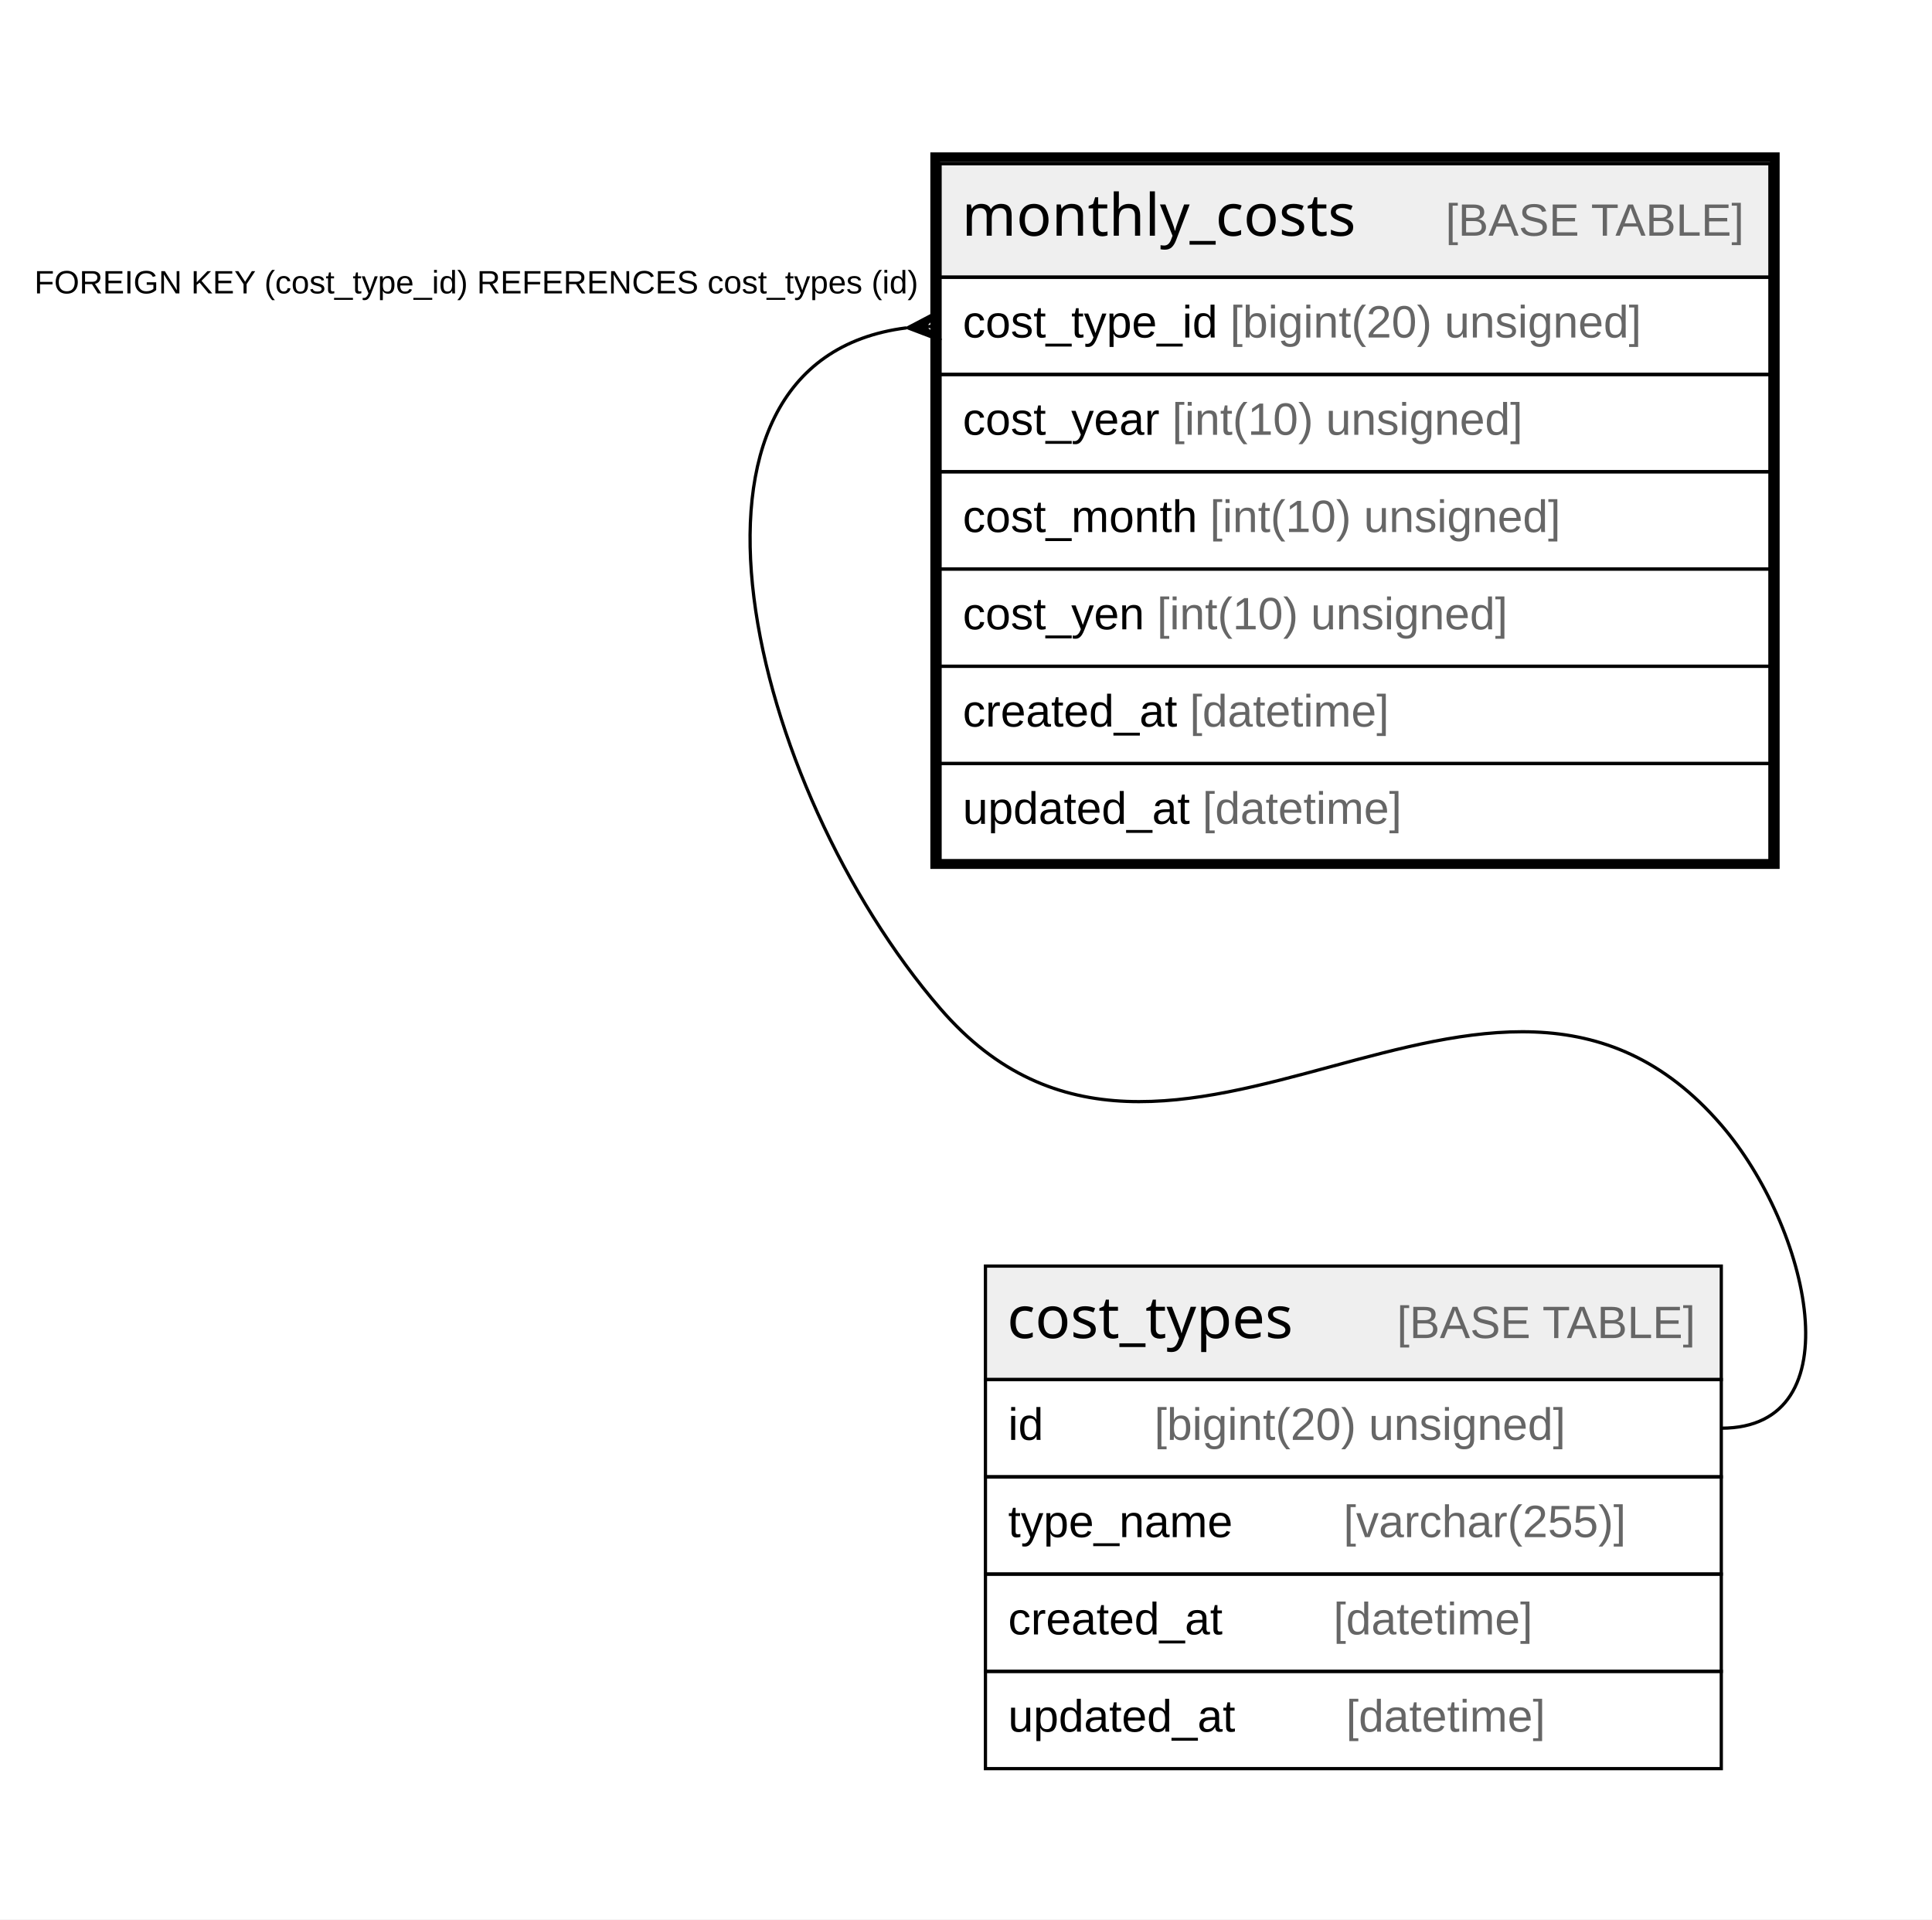
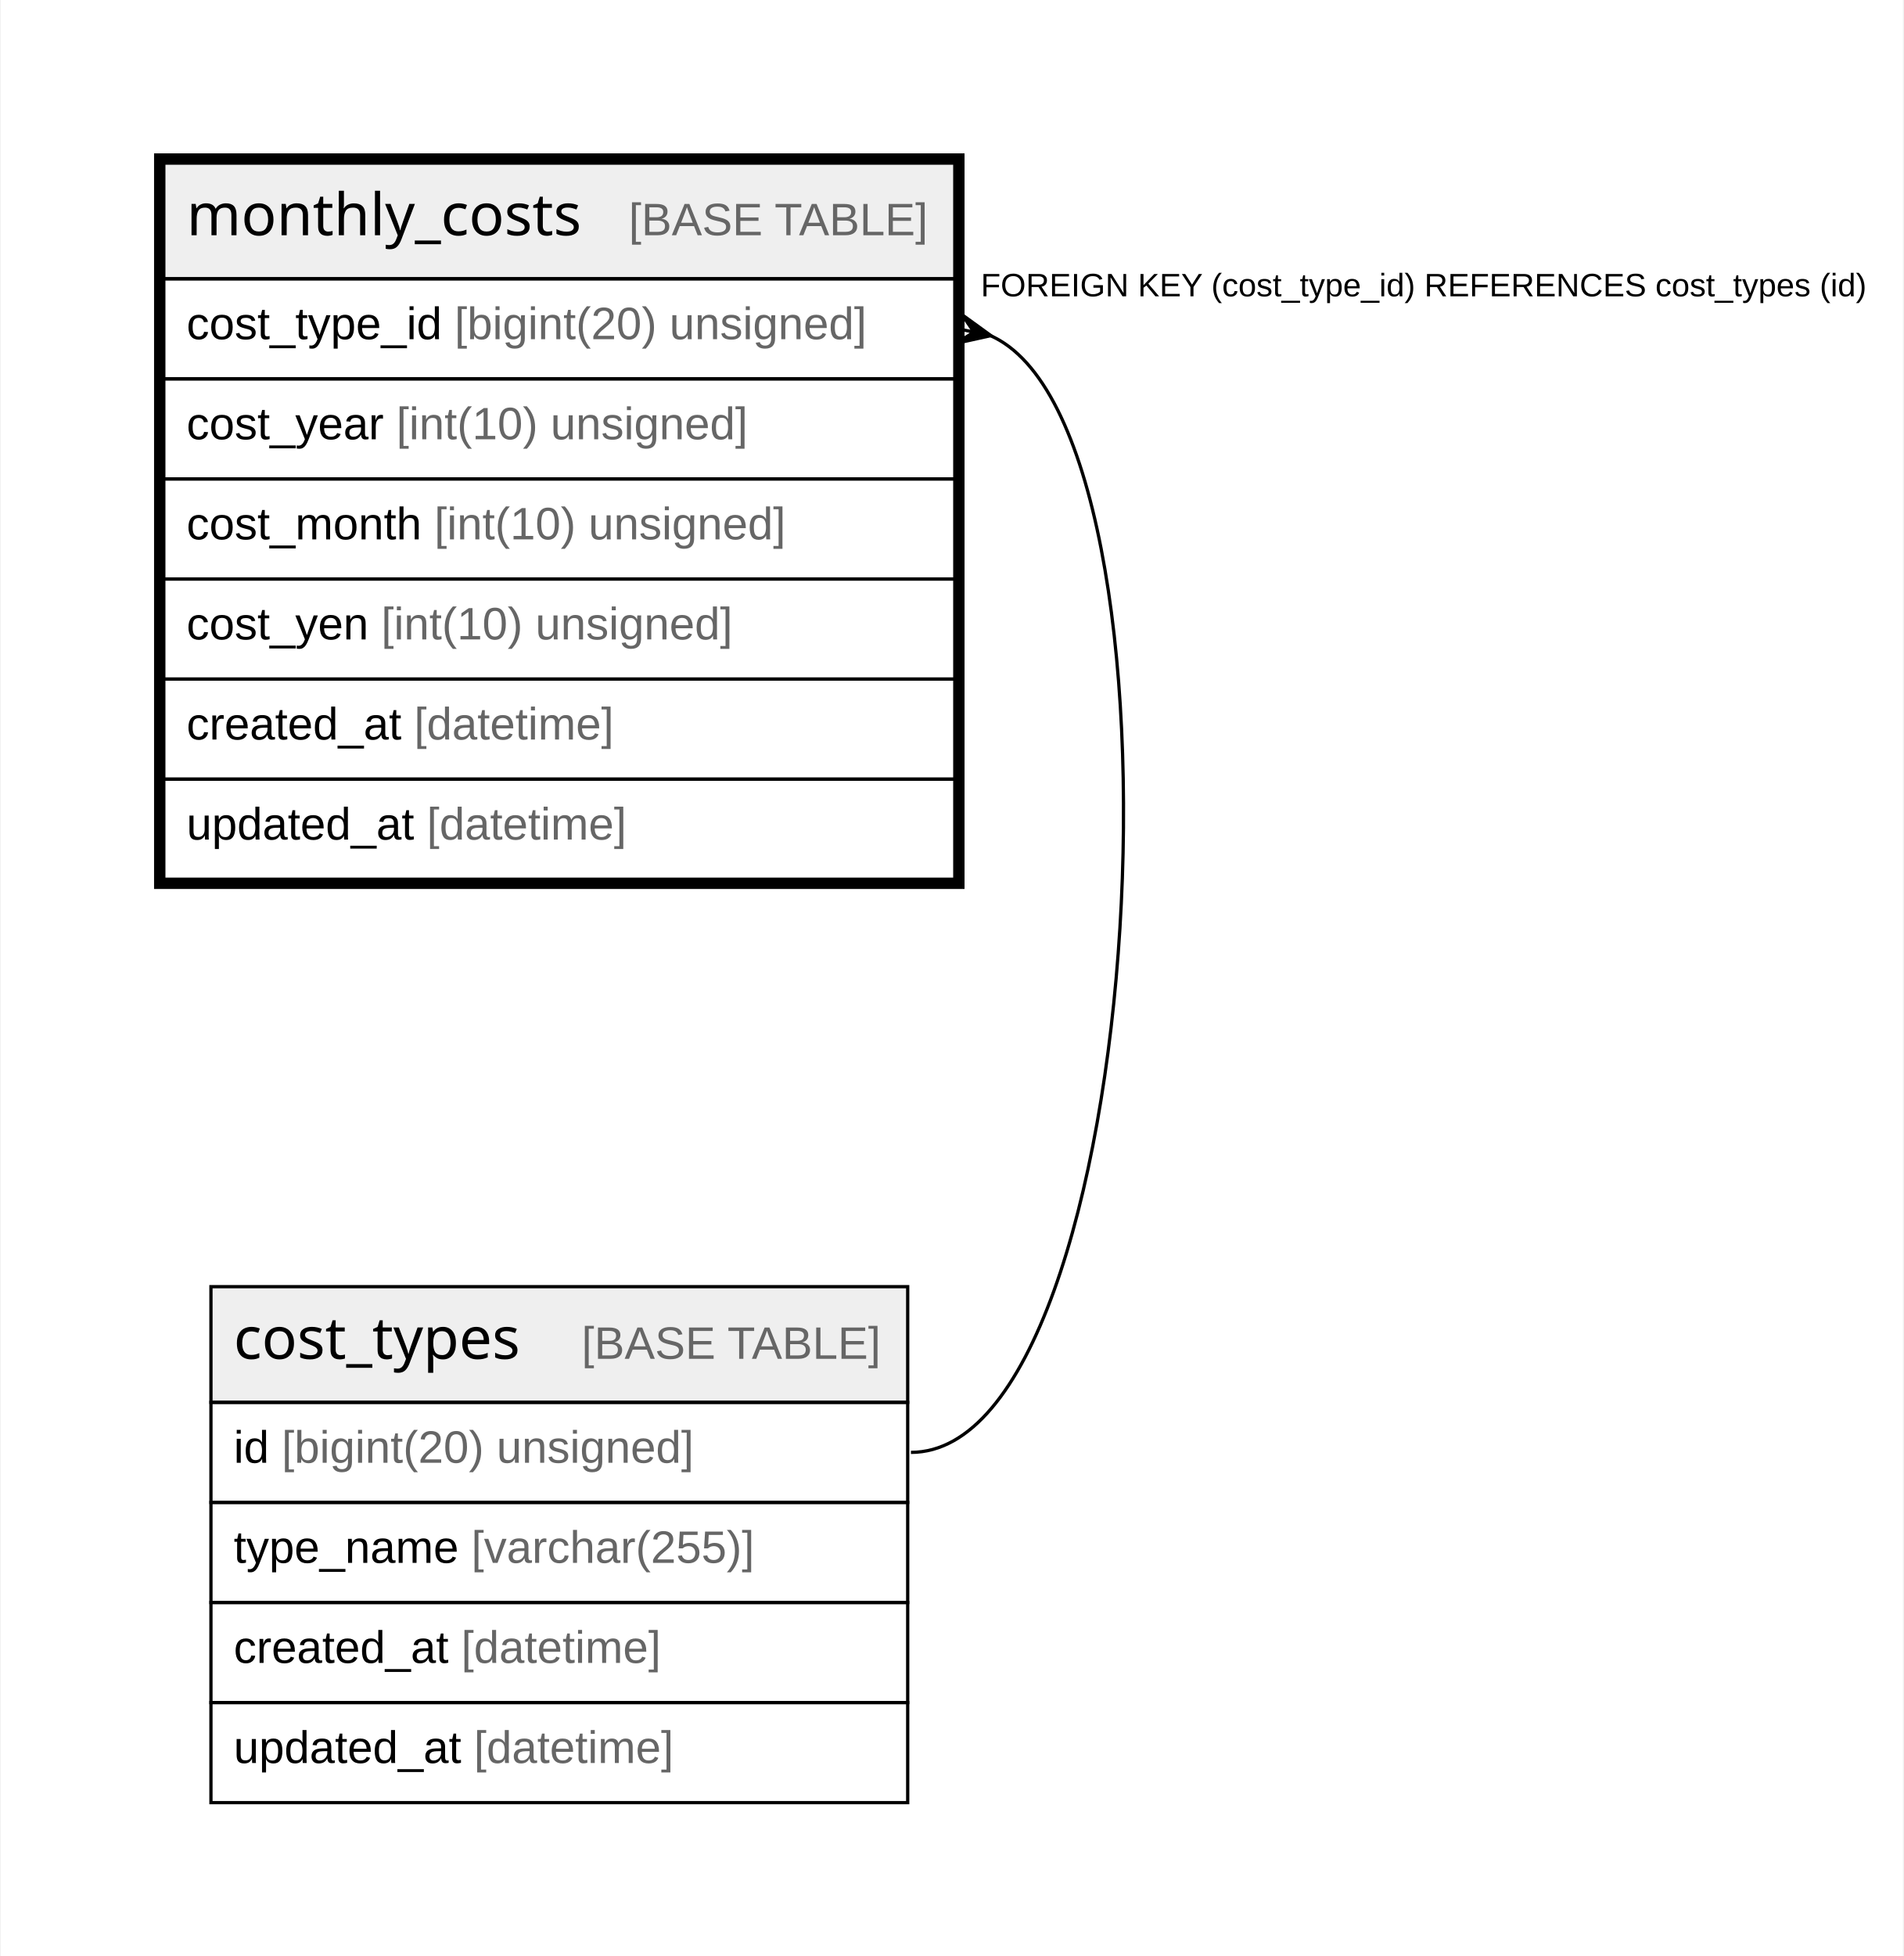
- <svg xmlns="http://www.w3.org/2000/svg" width="596pt" height="592pt" viewBox="0.00 0.00 596.00 592.00">
-   <g id="graph0" class="graph" transform="scale(1 1) rotate(0) translate(4 588)">
-     <polygon fill="#ffffff" stroke="transparent" points="-4,4 -4,-588 592,-588 592,4 -4,4" />
+ <svg xmlns="http://www.w3.org/2000/svg" width="586pt" height="602pt" viewBox="0.00 0.00 585.55 602.00">
+   <g id="graph0" class="graph" transform="scale(1 1) rotate(0) translate(4 598)">
+     <polygon fill="white" stroke="none" points="-4,4 -4,-598 581.55,-598 581.55,4 -4,4" />
    <g id="node1" class="node">
-       <polygon fill="#efefef" stroke="transparent" points="286,-502.5 286,-537.5 542,-537.5 542,-502.5 286,-502.5" />
-       <polygon fill="none" stroke="#000000" points="286,-502.5 286,-537.5 542,-537.5 542,-502.5 286,-502.5" />
-       <text text-anchor="start" x="292.705" y="-515.3" font-family="Arial Bold" font-size="18.00" fill="#000000">monthly_costs</text>
-       <text text-anchor="start" x="407.727" y="-515.3" font-family="Arial" font-size="14.00" fill="#000000">    </text>
-       <text text-anchor="start" x="441.932" y="-515.3" font-family="Arial" font-size="14.00" fill="#666666">[BASE TABLE]</text>
-       <polygon fill="none" stroke="#000000" points="286,-472.5 286,-502.5 542,-502.5 542,-472.5 286,-472.5" />
-       <text text-anchor="start" x="293" y="-483.9" font-family="Arial" font-size="14.00" fill="#000000">cost_type_id </text>
-       <text text-anchor="start" x="375.474" y="-483.9" font-family="Arial" font-size="14.00" fill="#666666">[bigint(20) unsigned]</text>
-       <polygon fill="none" stroke="#000000" points="286,-442.5 286,-472.5 542,-472.5 542,-442.5 286,-442.5" />
-       <text text-anchor="start" x="293" y="-453.9" font-family="Arial" font-size="14.00" fill="#000000">cost_year </text>
-       <text text-anchor="start" x="357.572" y="-453.9" font-family="Arial" font-size="14.00" fill="#666666">[int(10) unsigned]</text>
-       <polygon fill="none" stroke="#000000" points="286,-412.5 286,-442.5 542,-442.5 542,-412.5 286,-412.5" />
-       <text text-anchor="start" x="293" y="-423.9" font-family="Arial" font-size="14.00" fill="#000000">cost_month </text>
-       <text text-anchor="start" x="369.245" y="-423.9" font-family="Arial" font-size="14.00" fill="#666666">[int(10) unsigned]</text>
-       <polygon fill="none" stroke="#000000" points="286,-382.5 286,-412.5 542,-412.5 542,-382.5 286,-382.5" />
-       <text text-anchor="start" x="293" y="-393.9" font-family="Arial" font-size="14.00" fill="#000000">cost_yen </text>
-       <text text-anchor="start" x="352.912" y="-393.9" font-family="Arial" font-size="14.00" fill="#666666">[int(10) unsigned]</text>
-       <polygon fill="none" stroke="#000000" points="286,-352.5 286,-382.5 542,-382.5 542,-352.5 286,-352.5" />
-       <text text-anchor="start" x="293" y="-363.9" font-family="Arial" font-size="14.00" fill="#000000">created_at </text>
-       <text text-anchor="start" x="363.028" y="-363.9" font-family="Arial" font-size="14.00" fill="#666666">[datetime]</text>
-       <polygon fill="none" stroke="#000000" points="286,-322.5 286,-352.5 542,-352.5 542,-322.5 286,-322.5" />
-       <text text-anchor="start" x="293" y="-333.9" font-family="Arial" font-size="14.00" fill="#000000">updated_at </text>
-       <text text-anchor="start" x="366.933" y="-333.9" font-family="Arial" font-size="14.00" fill="#666666">[datetime]</text>
-       <polygon fill="none" stroke="#000000" stroke-width="3" points="284.5,-321.5 284.5,-539.5 543.5,-539.5 543.5,-321.5 284.5,-321.5" />
+       <polygon fill="#efefef" stroke="none" points="46.2,-512.2 46.2,-547.8 289.69,-547.8 289.69,-512.2 46.2,-512.2" />
+       <polygon fill="none" stroke="black" points="46.2,-512.2 46.2,-547.8 289.69,-547.8 289.69,-512.2 46.2,-512.2" />
+       <text text-anchor="start" x="53.2" y="-525.6" font-family="Arial Bold" font-size="18.00">monthly_costs</text>
+       <text text-anchor="start" x="158.2" y="-525.6" font-family="Arial" font-size="14.00">    </text>
+       <text text-anchor="start" x="189.32" y="-525.6" font-family="Arial" font-size="14.00" fill="#666666">[BASE TABLE]</text>
+       <polygon fill="none" stroke="black" points="46.2,-481.4 46.2,-512.2 289.69,-512.2 289.69,-481.4 46.2,-481.4" />
+       <text text-anchor="start" x="53.2" y="-493.6" font-family="Arial" font-size="14.00">cost_type_id </text>
+       <text text-anchor="start" x="135.7" y="-493.6" font-family="Arial" font-size="14.00" fill="#666666">[bigint(20) unsigned]</text>
+       <polygon fill="none" stroke="black" points="46.2,-450.6 46.2,-481.4 289.69,-481.4 289.69,-450.6 46.2,-450.6" />
+       <text text-anchor="start" x="53.2" y="-462.8" font-family="Arial" font-size="14.00">cost_year </text>
+       <text text-anchor="start" x="117.79" y="-462.8" font-family="Arial" font-size="14.00" fill="#666666">[int(10) unsigned]</text>
+       <polygon fill="none" stroke="black" points="46.2,-419.8 46.2,-450.6 289.69,-450.6 289.69,-419.8 46.2,-419.8" />
+       <text text-anchor="start" x="53.2" y="-432" font-family="Arial" font-size="14.00">cost_month </text>
+       <text text-anchor="start" x="129.46" y="-432" font-family="Arial" font-size="14.00" fill="#666666">[int(10) unsigned]</text>
+       <polygon fill="none" stroke="black" points="46.2,-389 46.2,-419.8 289.69,-419.8 289.69,-389 46.2,-389" />
+       <text text-anchor="start" x="53.2" y="-401.2" font-family="Arial" font-size="14.00">cost_yen </text>
+       <text text-anchor="start" x="113.12" y="-401.2" font-family="Arial" font-size="14.00" fill="#666666">[int(10) unsigned]</text>
+       <polygon fill="none" stroke="black" points="46.2,-358.2 46.2,-389 289.69,-389 289.69,-358.2 46.2,-358.2" />
+       <text text-anchor="start" x="53.2" y="-370.4" font-family="Arial" font-size="14.00">created_at </text>
+       <text text-anchor="start" x="123.25" y="-370.4" font-family="Arial" font-size="14.00" fill="#666666">[datetime]</text>
+       <polygon fill="none" stroke="black" points="46.2,-327.4 46.2,-358.2 289.69,-358.2 289.69,-327.4 46.2,-327.4" />
+       <text text-anchor="start" x="53.2" y="-339.6" font-family="Arial" font-size="14.00">updated_at </text>
+       <text text-anchor="start" x="127.16" y="-339.6" font-family="Arial" font-size="14.00" fill="#666666">[datetime]</text>
+       <polygon fill="none" stroke="black" stroke-width="3" points="44.7,-325.9 44.7,-549.3 291.19,-549.3 291.19,-325.9 44.7,-325.9" />
    </g>
    <g id="node2" class="node">
-       <polygon fill="#efefef" stroke="transparent" points="300,-162.5 300,-197.5 527,-197.5 527,-162.5 300,-162.5" />
-       <polygon fill="none" stroke="#000000" points="300,-162.5 300,-197.5 527,-197.5 527,-162.5 300,-162.5" />
-       <text text-anchor="start" x="306.701" y="-175.3" font-family="Arial Bold" font-size="18.00" fill="#000000">cost_types</text>
-       <text text-anchor="start" x="392.731" y="-175.3" font-family="Arial" font-size="14.00" fill="#000000">    </text>
-       <text text-anchor="start" x="426.935" y="-175.3" font-family="Arial" font-size="14.00" fill="#666666">[BASE TABLE]</text>
-       <polygon fill="none" stroke="#000000" points="300,-132.5 300,-162.5 527,-162.5 527,-132.5 300,-132.5" />
-       <text text-anchor="start" x="307" y="-143.9" font-family="Arial" font-size="14.00" fill="#000000">id    </text>
-       <text text-anchor="start" x="352.094" y="-143.9" font-family="Arial" font-size="14.00" fill="#666666">[bigint(20) unsigned]</text>
-       <polygon fill="none" stroke="#000000" points="300,-102.5 300,-132.5 527,-132.5 527,-102.5 300,-102.5" />
-       <text text-anchor="start" x="307" y="-113.9" font-family="Arial" font-size="14.00" fill="#000000">type_name    </text>
-       <text text-anchor="start" x="410.452" y="-113.9" font-family="Arial" font-size="14.00" fill="#666666">[varchar(255)]</text>
-       <polygon fill="none" stroke="#000000" points="300,-72.5 300,-102.5 527,-102.5 527,-72.5 300,-72.5" />
-       <text text-anchor="start" x="307" y="-83.9" font-family="Arial" font-size="14.00" fill="#000000">created_at    </text>
-       <text text-anchor="start" x="407.342" y="-83.9" font-family="Arial" font-size="14.00" fill="#666666">[datetime]</text>
-       <polygon fill="none" stroke="#000000" points="300,-42.5 300,-72.5 527,-72.5 527,-42.5 300,-42.5" />
-       <text text-anchor="start" x="307" y="-53.9" font-family="Arial" font-size="14.00" fill="#000000">updated_at    </text>
-       <text text-anchor="start" x="411.247" y="-53.9" font-family="Arial" font-size="14.00" fill="#666666">[datetime]</text>
+       <polygon fill="#efefef" stroke="none" points="60.71,-166.4 60.71,-202 275.19,-202 275.19,-166.4 60.71,-166.4" />
+       <polygon fill="none" stroke="black" points="60.71,-166.4 60.71,-202 275.19,-202 275.19,-166.4 60.71,-166.4" />
+       <text text-anchor="start" x="67.71" y="-179.8" font-family="Arial Bold" font-size="18.00">cost_types</text>
+       <text text-anchor="start" x="143.7" y="-179.8" font-family="Arial" font-size="14.00">    </text>
+       <text text-anchor="start" x="174.81" y="-179.8" font-family="Arial" font-size="14.00" fill="#666666">[BASE TABLE]</text>
+       <polygon fill="none" stroke="black" points="60.71,-135.6 60.71,-166.4 275.19,-166.4 275.19,-135.6 60.71,-135.6" />
+       <text text-anchor="start" x="67.71" y="-147.8" font-family="Arial" font-size="14.00">id </text>
+       <text text-anchor="start" x="82.49" y="-147.8" font-family="Arial" font-size="14.00" fill="#666666">[bigint(20) unsigned]</text>
+       <polygon fill="none" stroke="black" points="60.71,-104.8 60.71,-135.6 275.19,-135.6 275.19,-104.8 60.71,-104.8" />
+       <text text-anchor="start" x="67.71" y="-117" font-family="Arial" font-size="14.00">type_name </text>
+       <text text-anchor="start" x="140.86" y="-117" font-family="Arial" font-size="14.00" fill="#666666">[varchar(255)]</text>
+       <polygon fill="none" stroke="black" points="60.71,-74 60.71,-104.8 275.19,-104.8 275.19,-74 60.71,-74" />
+       <text text-anchor="start" x="67.71" y="-86.2" font-family="Arial" font-size="14.00">created_at </text>
+       <text text-anchor="start" x="137.75" y="-86.2" font-family="Arial" font-size="14.00" fill="#666666">[datetime]</text>
+       <polygon fill="none" stroke="black" points="60.71,-43.2 60.71,-74 275.19,-74 275.19,-43.2 60.71,-43.2" />
+       <text text-anchor="start" x="67.71" y="-55.4" font-family="Arial" font-size="14.00">updated_at </text>
+       <text text-anchor="start" x="141.66" y="-55.4" font-family="Arial" font-size="14.00" fill="#666666">[datetime]</text>
    </g>
    <g id="edge1" class="edge">
-       <path fill="none" stroke="#000000" d="M275.608,-486.873C195.026,-476.697 227.314,-345.104 286,-277 356.697,-194.959 456.303,-323.041 527,-241 554.127,-209.52 568.556,-147.5 527,-147.5" />
-       <polygon fill="#000000" stroke="#000000" points="276.018,-486.898 285.729,-491.992 281.009,-487.199 286,-487.5 286,-487.5 286,-487.5 281.009,-487.199 286.271,-483.008 276.018,-486.898 276.018,-486.898" />
-       <text text-anchor="start" x="6.598" y="-497.5" font-family="Arial" font-size="10.00" fill="#000000">FOREIGN KEY (cost_type_id) REFERENCES cost_types (id)</text>
+       <path fill="none" stroke="black" d="M300.51,-494.77C366.17,-466.43 349.64,-151 276.19,-151" />
+       <polygon fill="black" stroke="black" points="300.81,-494.71 290.11,-492.33 295.59,-495.79 291.35,-496.66 291.35,-496.66 291.35,-496.66 295.59,-495.79 291.93,-501.14 300.81,-494.71" />
+       <text text-anchor="start" x="297.69" y="-506.8" font-family="Arial" font-size="10.00">FOREIGN KEY (cost_type_id) REFERENCES cost_types (id)</text>
    </g>
  </g>
</svg>
